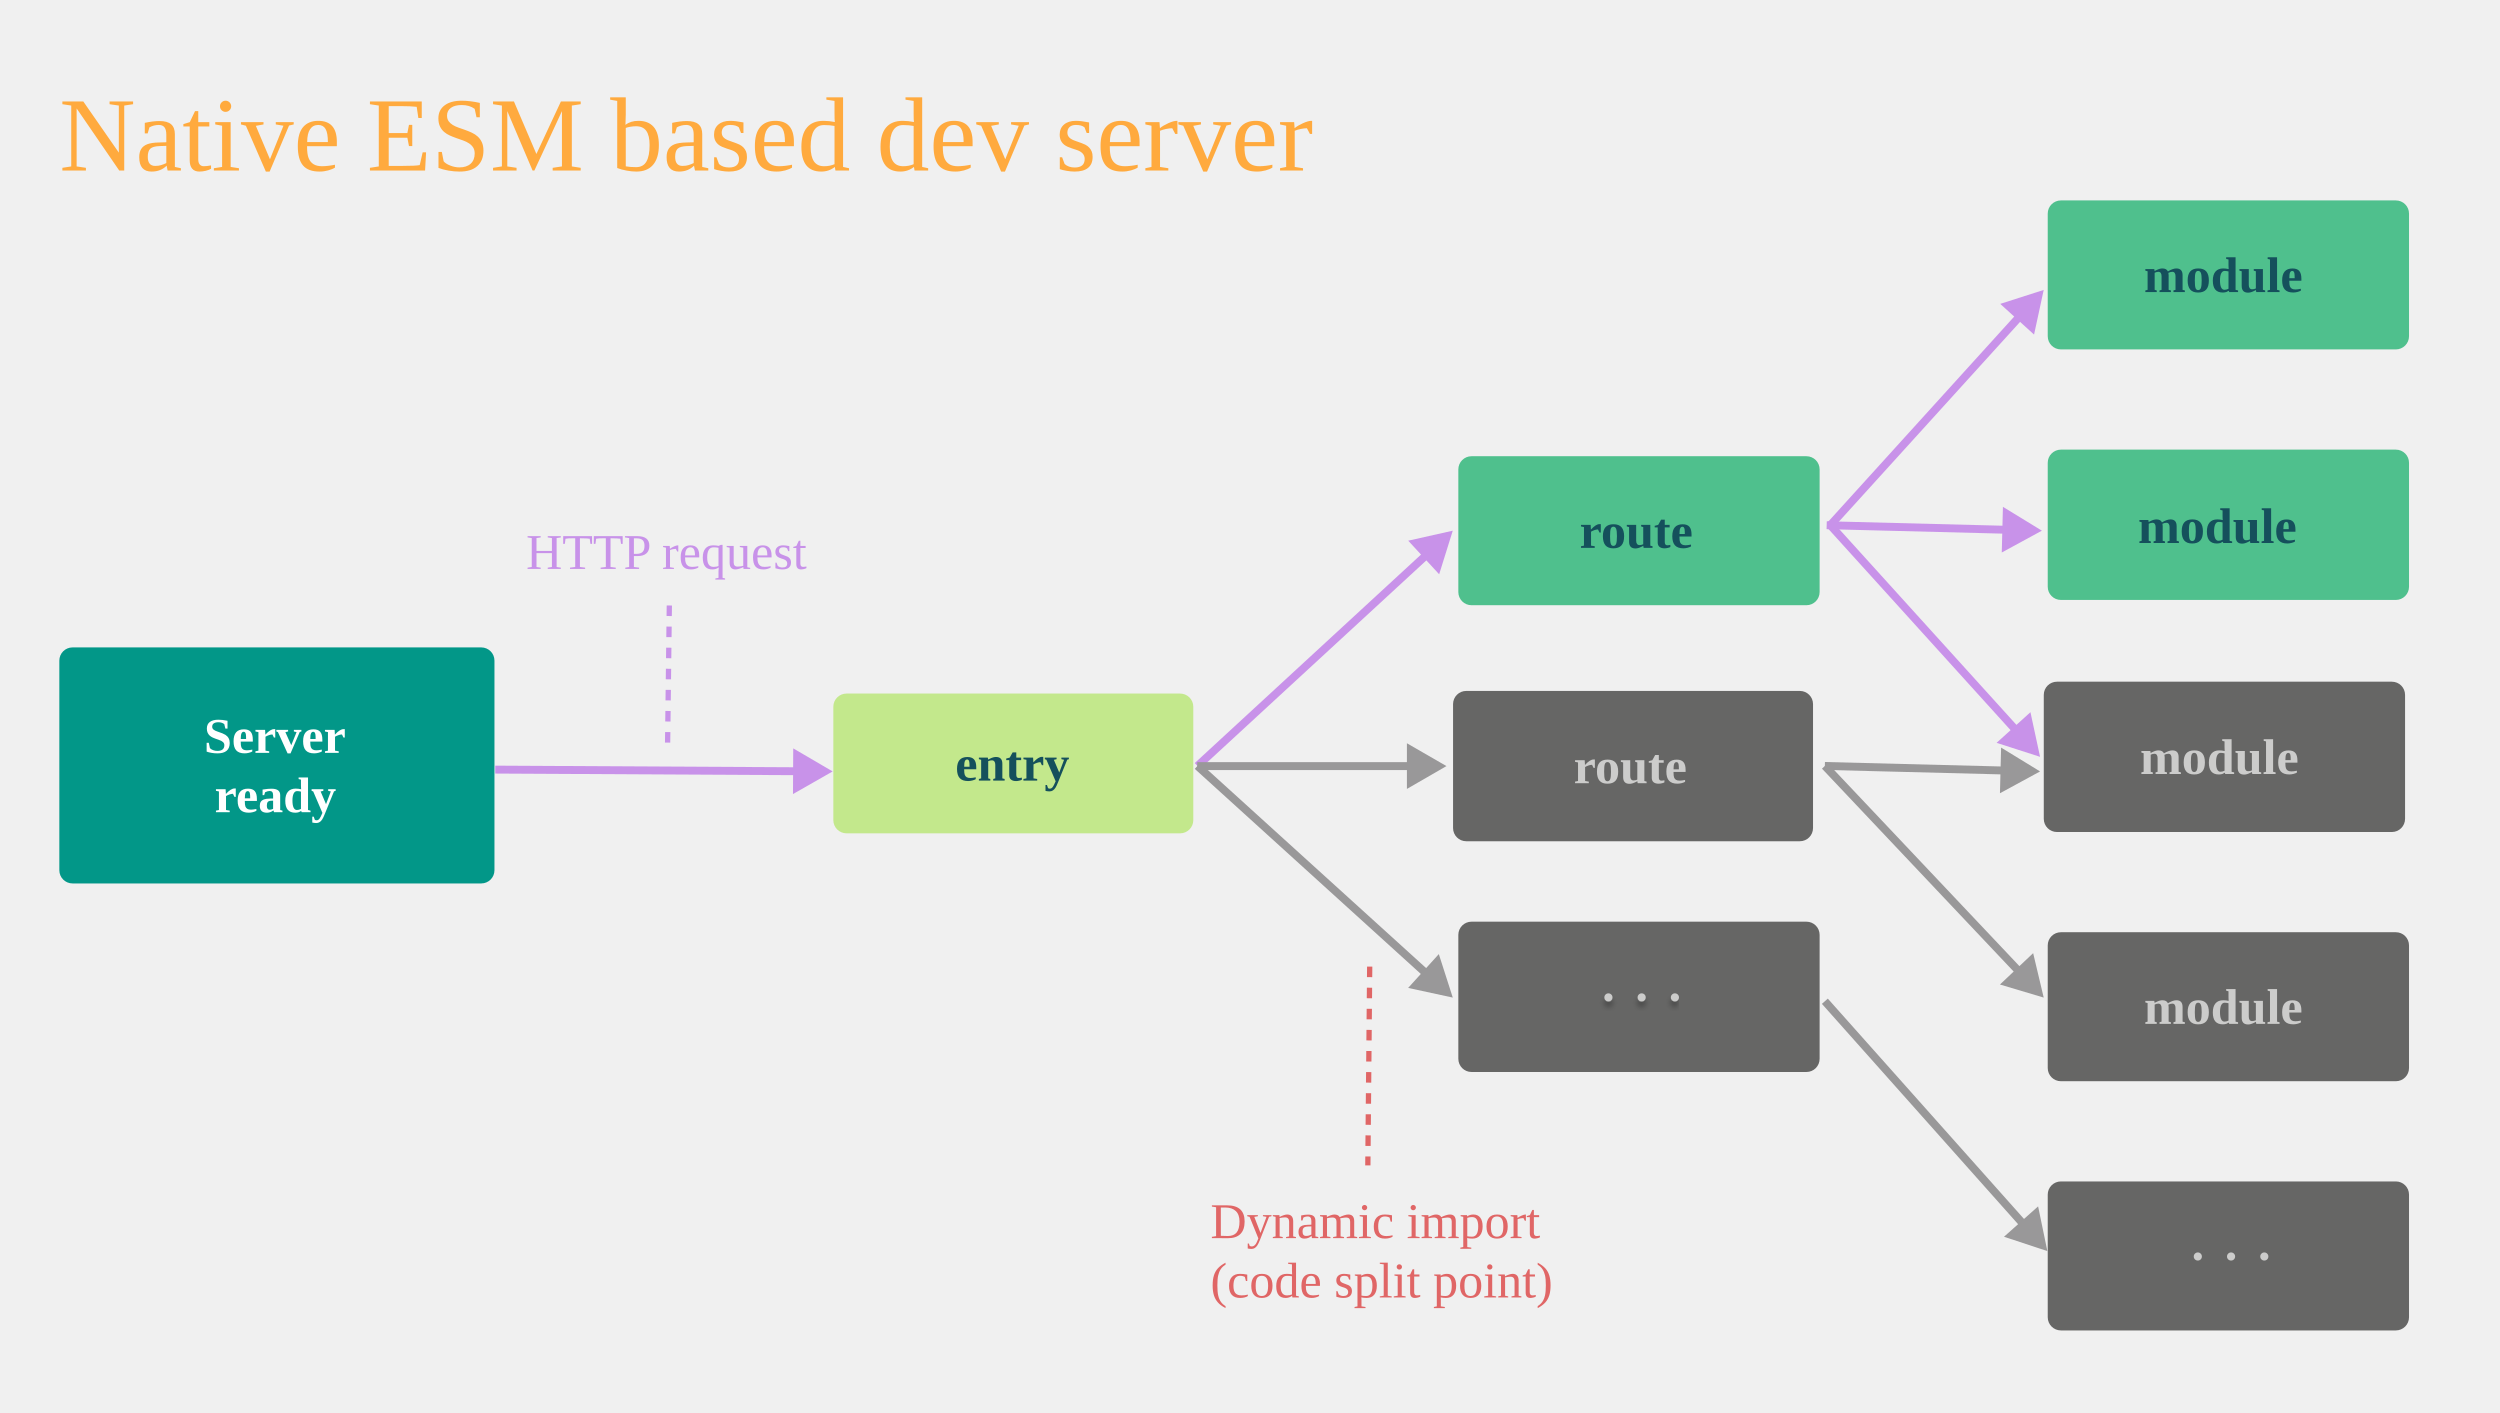
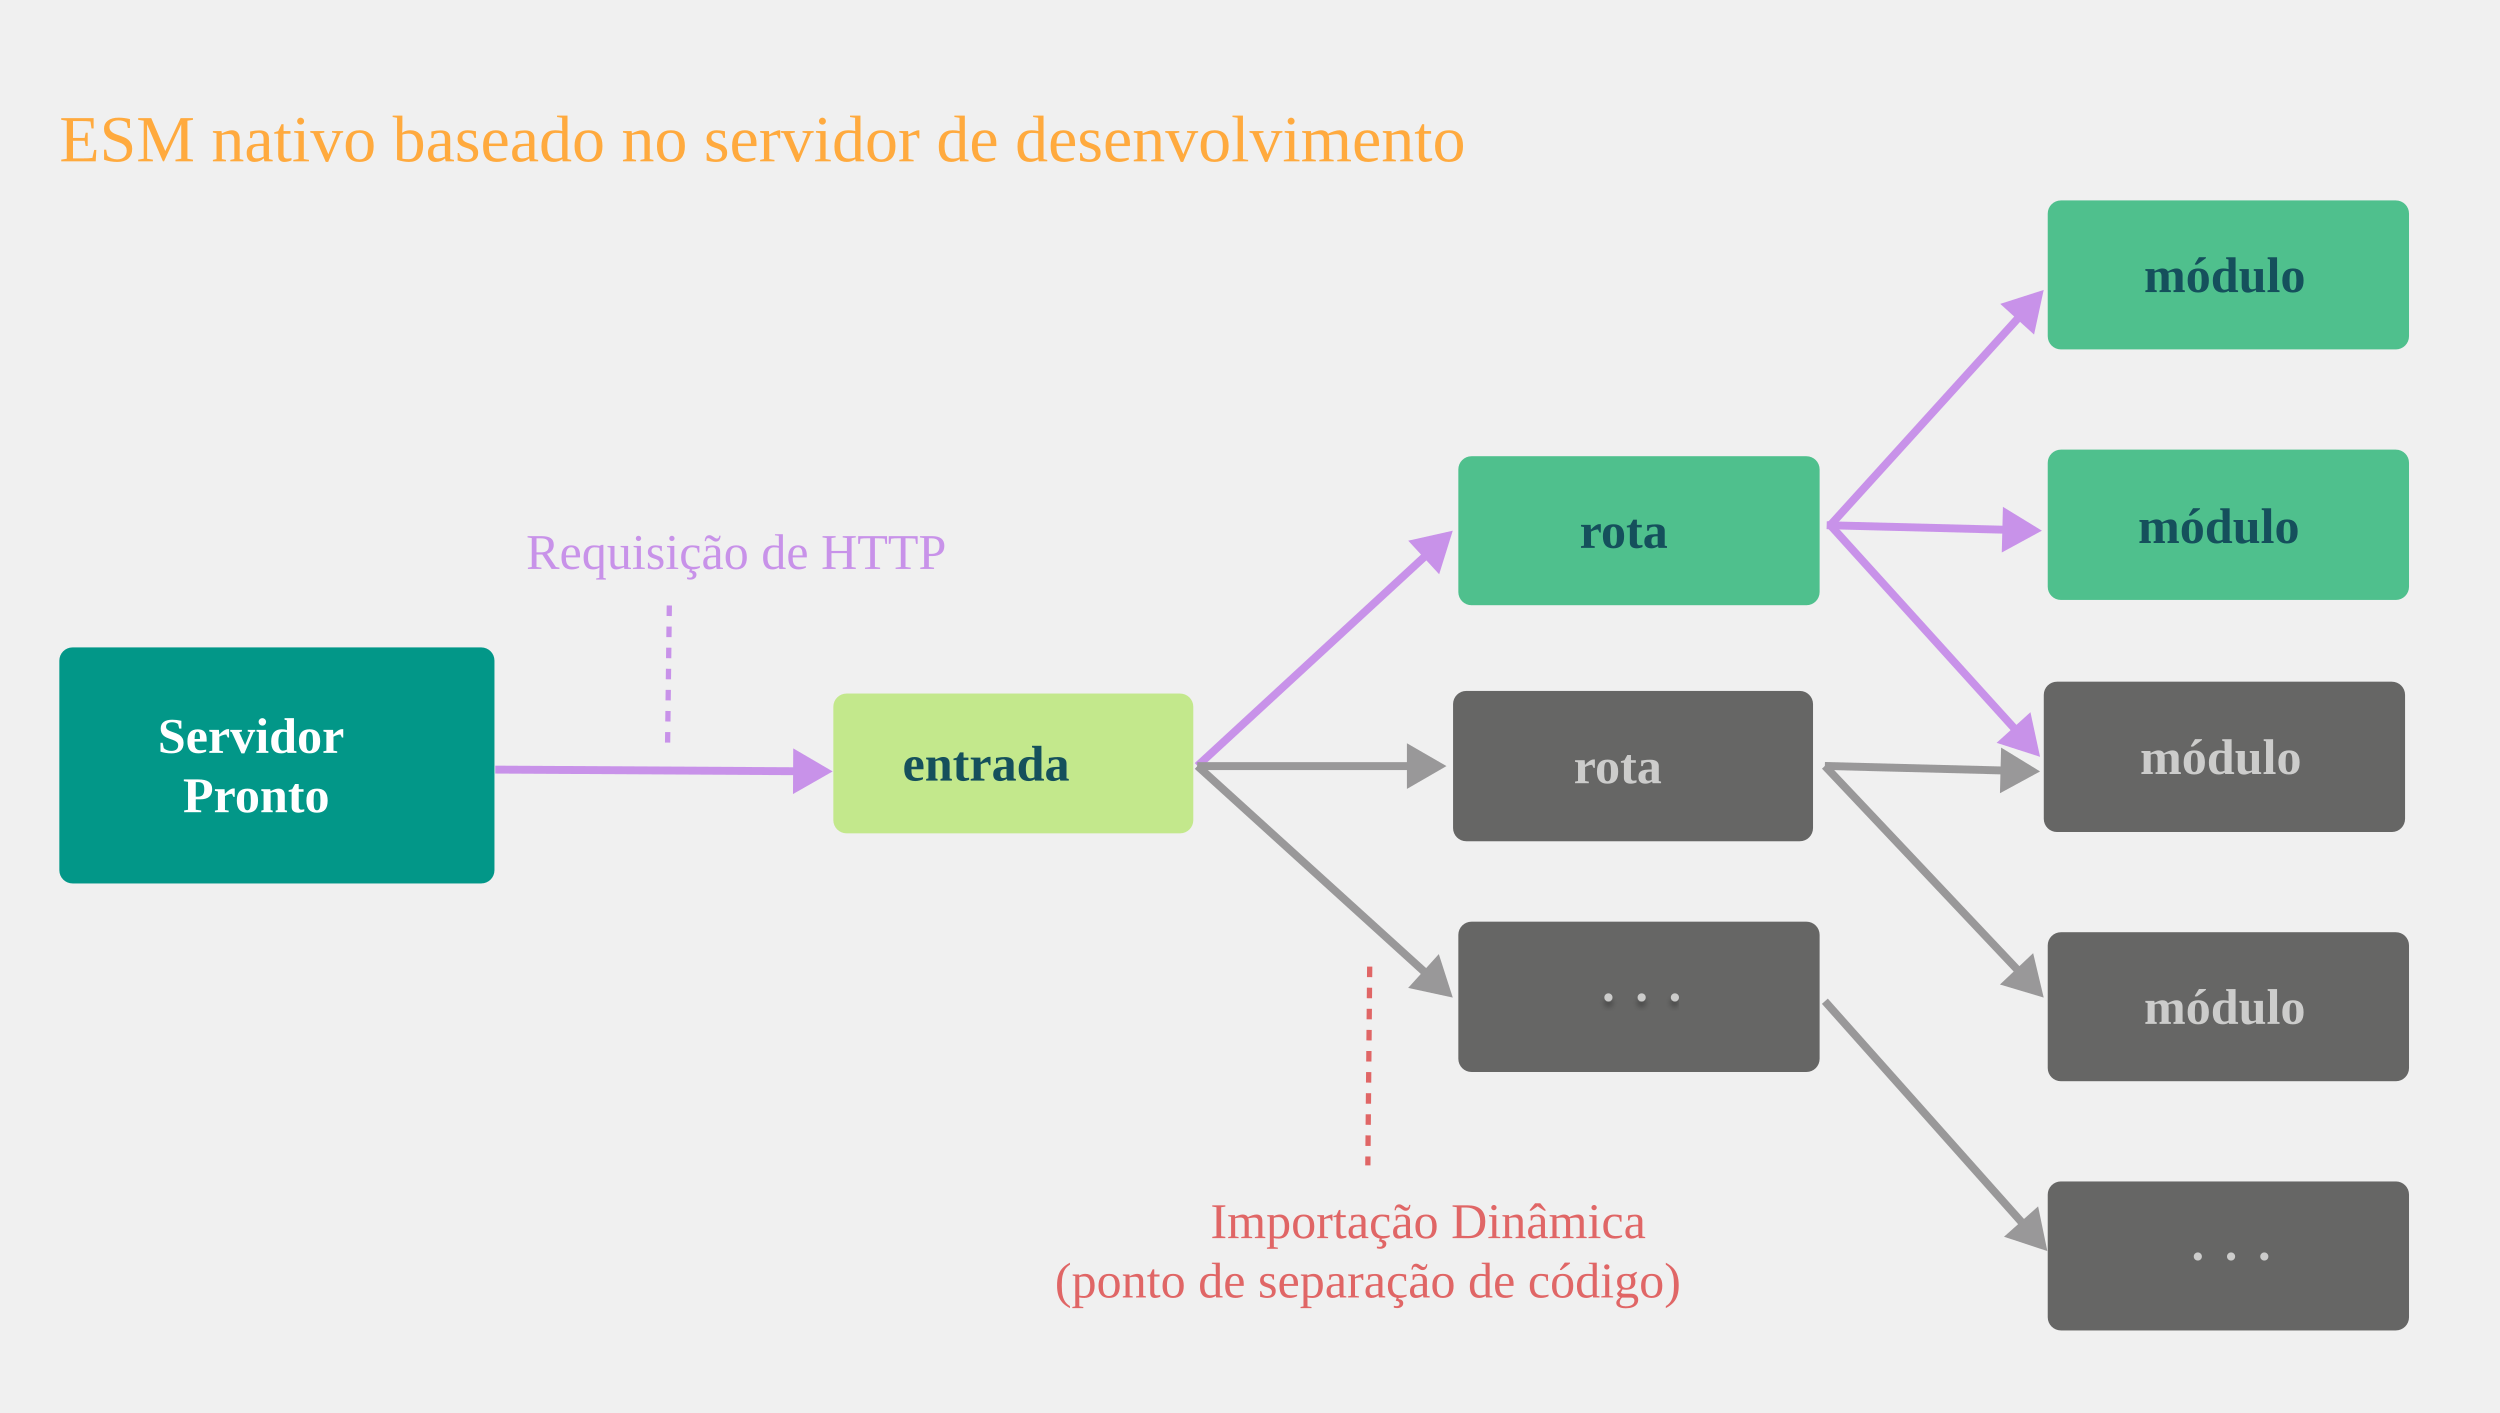
<svg xmlns="http://www.w3.org/2000/svg" viewBox="0 0 1896 1071" fill="none">
-   <text fill="#FFAA3E" xml:space="preserve" style="white-space: pre" font-size="80" letter-spacing="0em">
-     <tspan x="45" y="129.344">Native ESM based dev server</tspan>
+   <text fill="#FFAA3E" xml:space="preserve" style="white-space: pre" font-size="50" letter-spacing="0em">
+     <tspan x="45" y="122.344">ESM nativo baseado no servidor de desenvolvimento</tspan>
  </text>
  <rect x="632" y="526" width="273" height="106" rx="10" fill="#C3E88C" />
  <text fill="#15505C" xml:space="preserve" style="white-space: pre" font-size="38" font-weight="600" letter-spacing="0em">
-     <tspan x="724.5" y="591.988">entry</tspan>
+     <tspan x="684.5" y="591.988">entrada</tspan>
  </text>
  <rect x="1106" y="699" width="274" height="114" rx="10" fill="#666665" />
  <g filter="url(#filter0_d_5_61)">
    <text fill="#CCCCCB" xml:space="preserve" style="white-space: pre" font-size="38" font-weight="600" letter-spacing="0.33em">
      <tspan x="1213.5" y="768.988">···</tspan>
    </text>
  </g>
  <rect x="1106" y="346" width="274" height="113" rx="10" fill="#4FC08D" />
  <text fill="#15505C" xml:space="preserve" style="white-space: pre" font-size="38" font-weight="600" letter-spacing="0em">
-     <tspan x="1198" y="415.488">route</tspan>
+     <tspan x="1198" y="415.488">rota</tspan>
  </text>
  <rect x="1102" y="524" width="273" height="114" rx="10" fill="#666665" />
  <text fill="#CCCCCB" xml:space="preserve" style="white-space: pre" font-size="38" font-weight="600" letter-spacing="0em">
-     <tspan x="1193.5" y="593.988">route</tspan>
+     <tspan x="1193.5" y="593.988">rota</tspan>
  </text>
  <path d="M1101.79 402.463L1067.99 410.054L1091.46 435.529L1101.79 402.463ZM910.168 583.106L1083.96 422.965L1079.9 418.553L906.102 578.693L910.168 583.106Z" fill="#C892E9" />
  <path d="M1097 581L1067 563.679V598.321L1097 581ZM908 584H1070V578H908V584Z" fill="#999899" />
  <path d="M1101.79 756.57L1091.2 723.584L1067.93 749.242L1101.79 756.57ZM906.119 583.121L1079.77 740.651L1083.8 736.207L910.151 578.677L906.119 583.121Z" fill="#999899" />
  <path d="M1552.72 948.839L1545.7 914.916L1519.83 937.953L1552.72 948.839ZM1381.73 761.331L1532.52 930.67L1537 926.68L1386.21 757.341L1381.73 761.331Z" fill="#999899" />
  <path d="M1549.95 756.569L1541.94 722.868L1516.76 746.659L1549.95 756.569ZM1381.79 582.96L1529.23 739.005L1533.59 734.884L1386.15 578.839L1381.79 582.96Z" fill="#999899" />
  <path d="M1547.19 585.049L1517.64 566.972L1516.76 601.602L1547.19 585.049ZM1383.89 583.898L1520.12 587.362L1520.27 581.364L1384.04 577.9L1383.89 583.898Z" fill="#999899" />
  <path d="M1548.57 402.463L1519.02 384.386L1518.14 419.015L1548.57 402.463ZM1385.27 401.312L1521.5 404.776L1521.66 398.778L1385.43 395.314L1385.27 401.312Z" fill="#C892E9" />
  <path d="M631.489 585.049L601.583 567.567L601.396 602.207L631.489 585.049ZM375.576 586.666L604.473 587.903L604.506 581.903L375.608 580.666L375.576 586.666Z" fill="#C892E9" />
  <path d="M1549.95 219.877L1516.97 230.462L1542.63 253.735L1549.95 219.877ZM1390.34 400.329L1534.04 241.892L1529.59 237.861L1385.89 396.298L1390.34 400.329Z" fill="#C892E9" />
  <path d="M1547.19 573.983L1539.89 540.12L1514.21 563.372L1547.19 573.983ZM1385.89 400.327L1526.84 555.983L1531.29 551.956L1390.34 396.3L1385.89 400.327Z" fill="#C892E9" />
  <rect x="1553" y="152" width="274" height="113" rx="10" fill="#4FC08D" />
  <text fill="#15505C" xml:space="preserve" style="white-space: pre" font-size="38" font-weight="600" letter-spacing="0em">
-     <tspan x="1626" y="221.488">module</tspan>
+     <tspan x="1626" y="221.488">módulo</tspan>
  </text>
  <rect x="1553" y="341" width="274" height="114" rx="10" fill="#4FC08D" />
  <text fill="#15505C" xml:space="preserve" style="white-space: pre" font-size="38" font-weight="600" letter-spacing="0em">
-     <tspan x="1621.5" y="411.818">module</tspan>
+     <tspan x="1621.5" y="411.818">módulo</tspan>
  </text>
  <rect x="1550" y="517" width="274" height="114" rx="10" fill="#666665" />
  <text fill="#CCCCCB" xml:space="preserve" style="white-space: pre" font-size="38" font-weight="600" letter-spacing="0em">
-     <tspan x="1623" y="586.988">module</tspan>
+     <tspan x="1623" y="586.988">módulo</tspan>
  </text>
  <rect x="1553" y="707" width="274" height="113" rx="10" fill="#666665" />
  <text fill="#CCCCCB" xml:space="preserve" style="white-space: pre" font-size="38" font-weight="600" letter-spacing="0em">
-     <tspan x="1626" y="776.488">module</tspan>
+     <tspan x="1626" y="776.488">módulo</tspan>
  </text>
  <rect x="1553" y="896" width="274" height="113" rx="10" fill="#666665" />
  <text fill="#CCCCCB" xml:space="preserve" style="white-space: pre" font-size="38" font-weight="600" letter-spacing="0.33em">
    <tspan x="1660.5" y="965.488">···</tspan>
  </text>
  <rect x="45" y="491" width="330" height="179" rx="10" fill="#029788" />
  <text fill="white" xml:space="preserve" style="white-space: pre" font-size="38" font-weight="600" letter-spacing="0em">
-     <tspan x="154.707" y="570.988">Server
+     <tspan x="119.707" y="570.988">Servidor
</tspan>
-     <tspan x="162.76" y="615.988">ready</tspan>
+     <tspan x="138.76" y="615.988">Pronto</tspan>
  </text>
  <line x1="507.615" y1="459.201" x2="506.232" y2="569.859" stroke="#C892E9" stroke-width="4" stroke-dasharray="8 8" />
  <line x1="1038.78" y1="733.073" x2="1037.37" y2="883.845" stroke="#E06666" stroke-width="4" stroke-dasharray="8 8" />
  <text fill="#E06666" xml:space="preserve" style="white-space: pre" font-size="38" letter-spacing="0em">
-     <tspan x="918" y="938.988">Dynamic import
+     <tspan x="918" y="938.988">Importação Dinâmica
</tspan>
-     <tspan x="918" y="983.988">(code split point)</tspan>
+     <tspan x="800" y="983.988">(ponto de separação de código)</tspan>
  </text>
  <text fill="#C892E9" xml:space="preserve" style="white-space: pre" font-size="38" letter-spacing="0em">
-     <tspan x="399" y="431.488">HTTP request</tspan>
+     <tspan x="399" y="431.488">Requisição de HTTP</tspan>
  </text>
  <defs>
    <filter id="filter0_d_5_61" x="1212.15" y="752.766" width="60.986" height="13.232" filterUnits="userSpaceOnUse" color-interpolation-filters="sRGB">
      <feFlood flood-opacity="0" result="BackgroundImageFix" />
      <feColorMatrix in="SourceAlpha" type="matrix" values="0 0 0 0 0 0 0 0 0 0 0 0 0 0 0 0 0 0 127 0" result="hardAlpha" />
      <feOffset dy="4" />
      <feGaussianBlur stdDeviation="2" />
      <feComposite in2="hardAlpha" operator="out" />
      <feColorMatrix type="matrix" values="0 0 0 0 0 0 0 0 0 0 0 0 0 0 0 0 0 0 0.25 0" />
      <feBlend mode="normal" in2="BackgroundImageFix" result="effect1_dropShadow_5_61" />
      <feBlend mode="normal" in="SourceGraphic" in2="effect1_dropShadow_5_61" result="shape" />
    </filter>
  </defs>
</svg>
